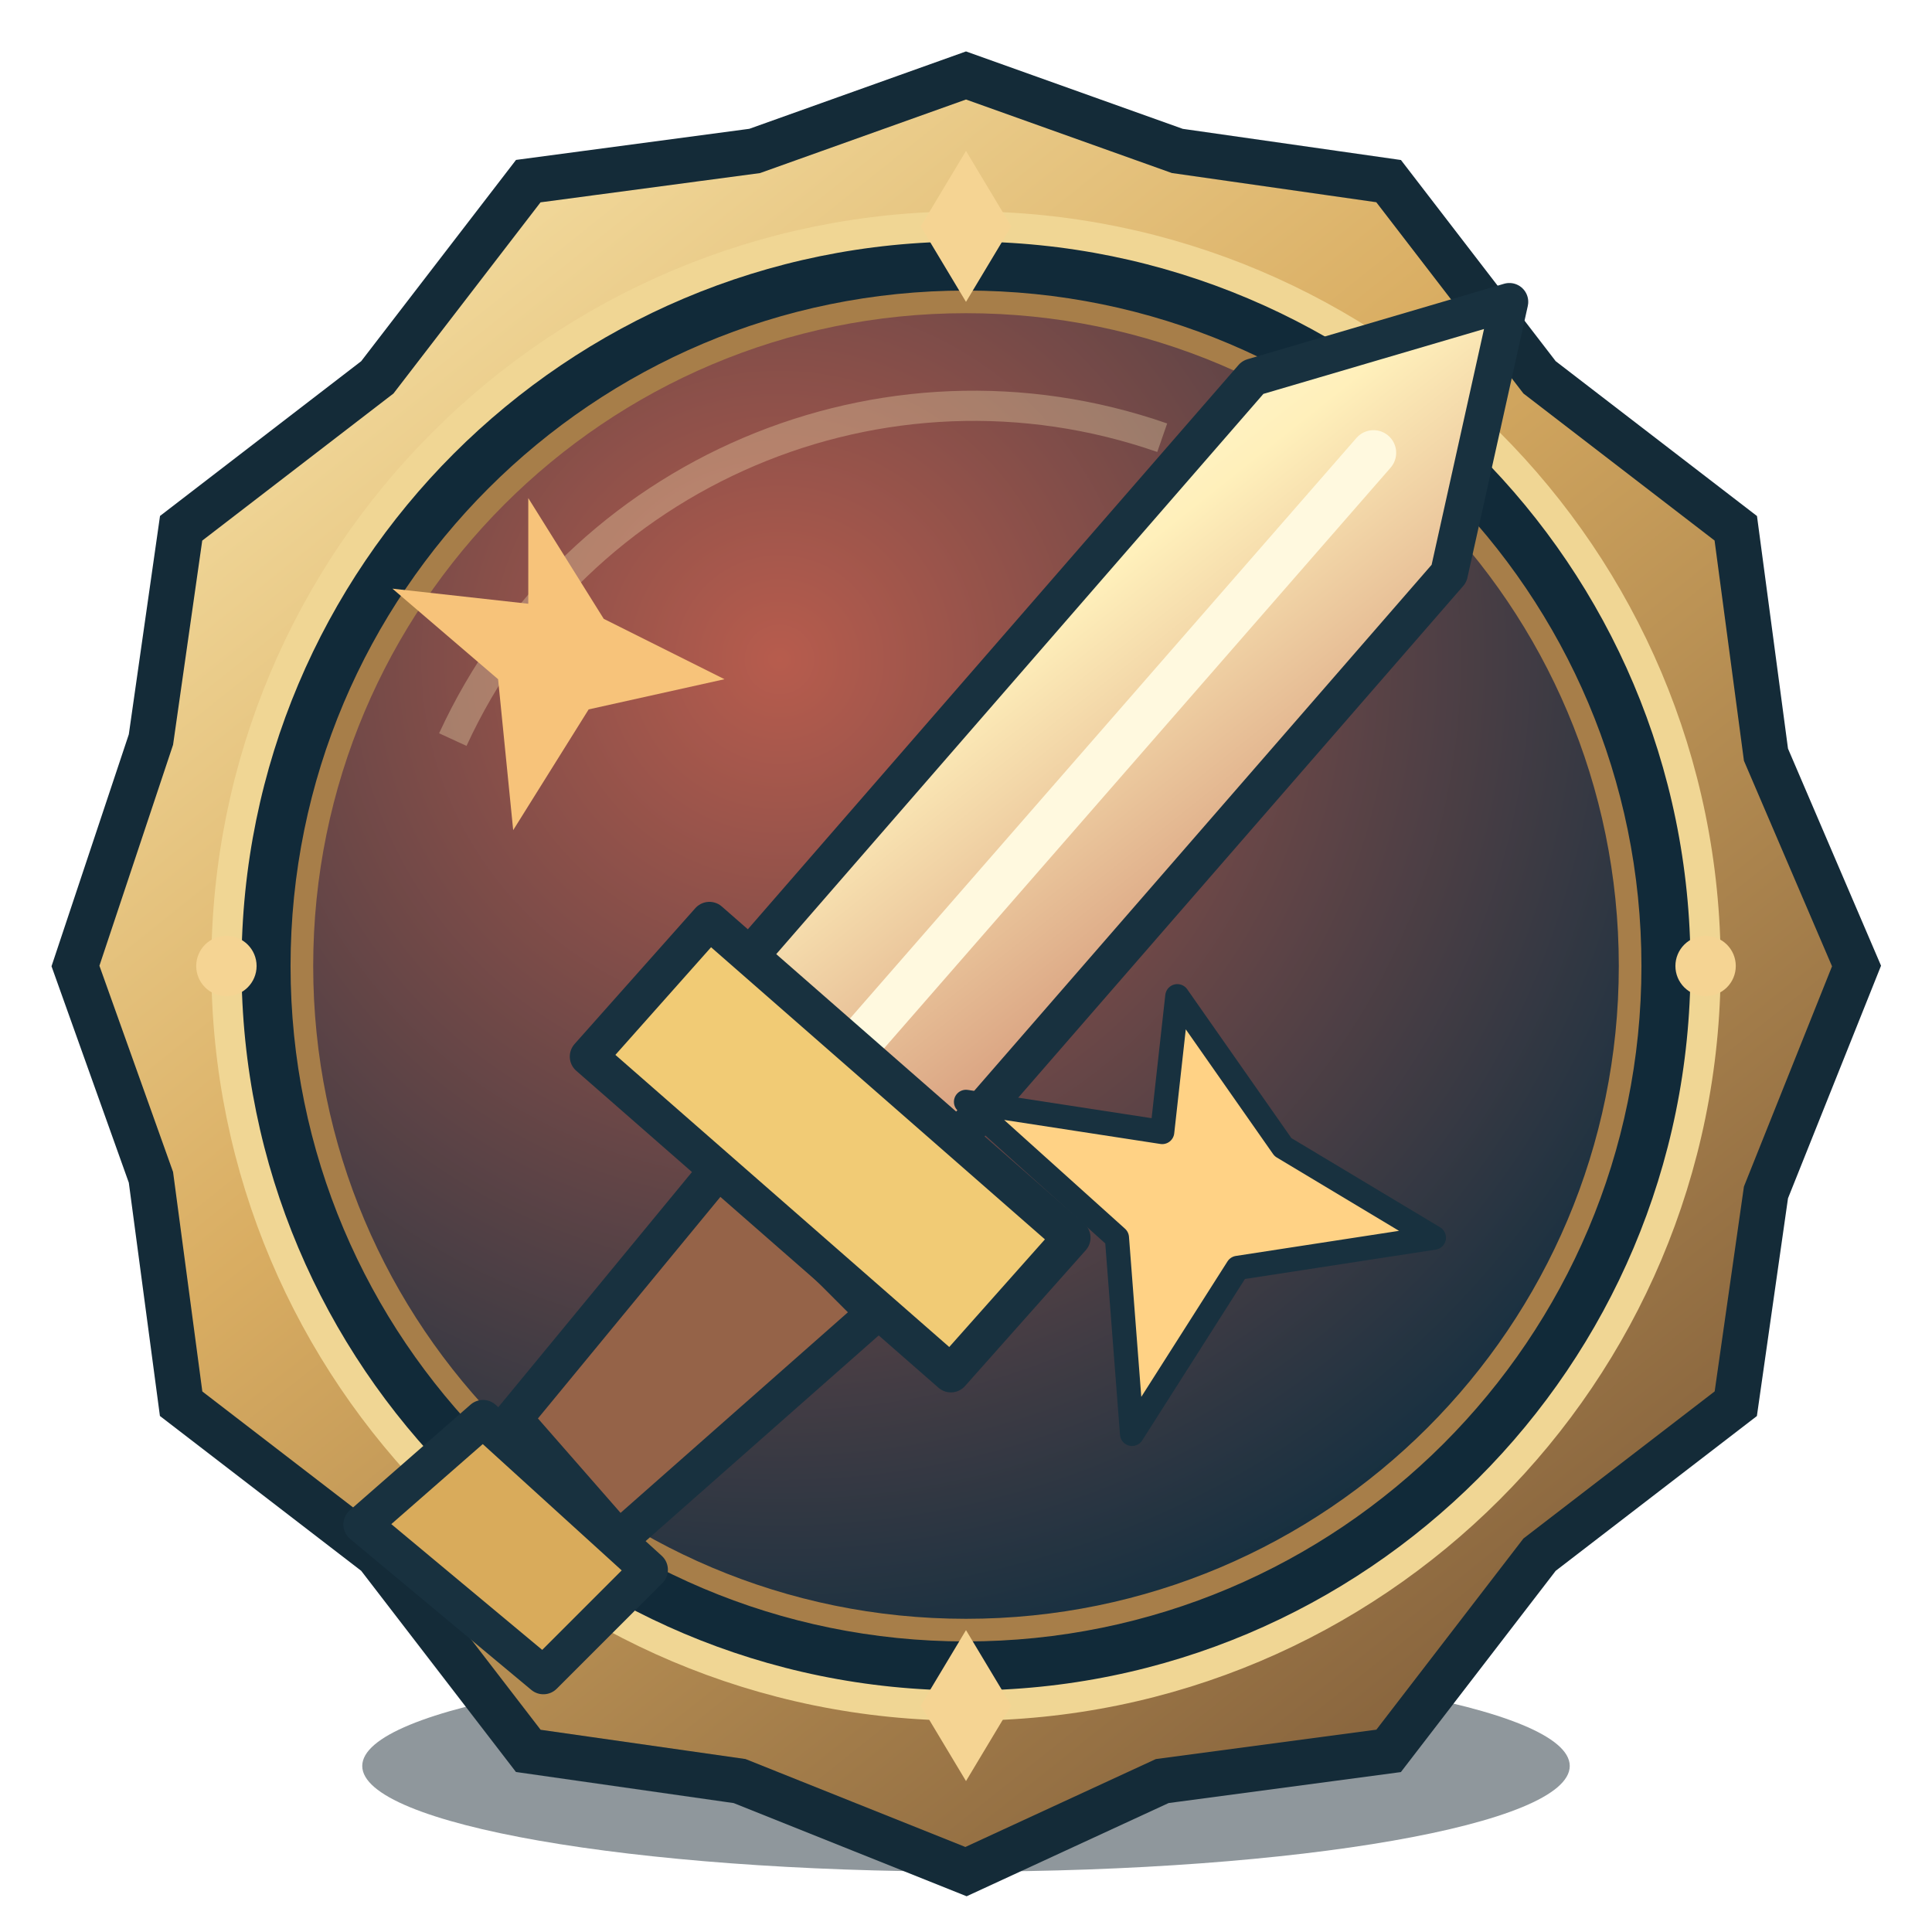
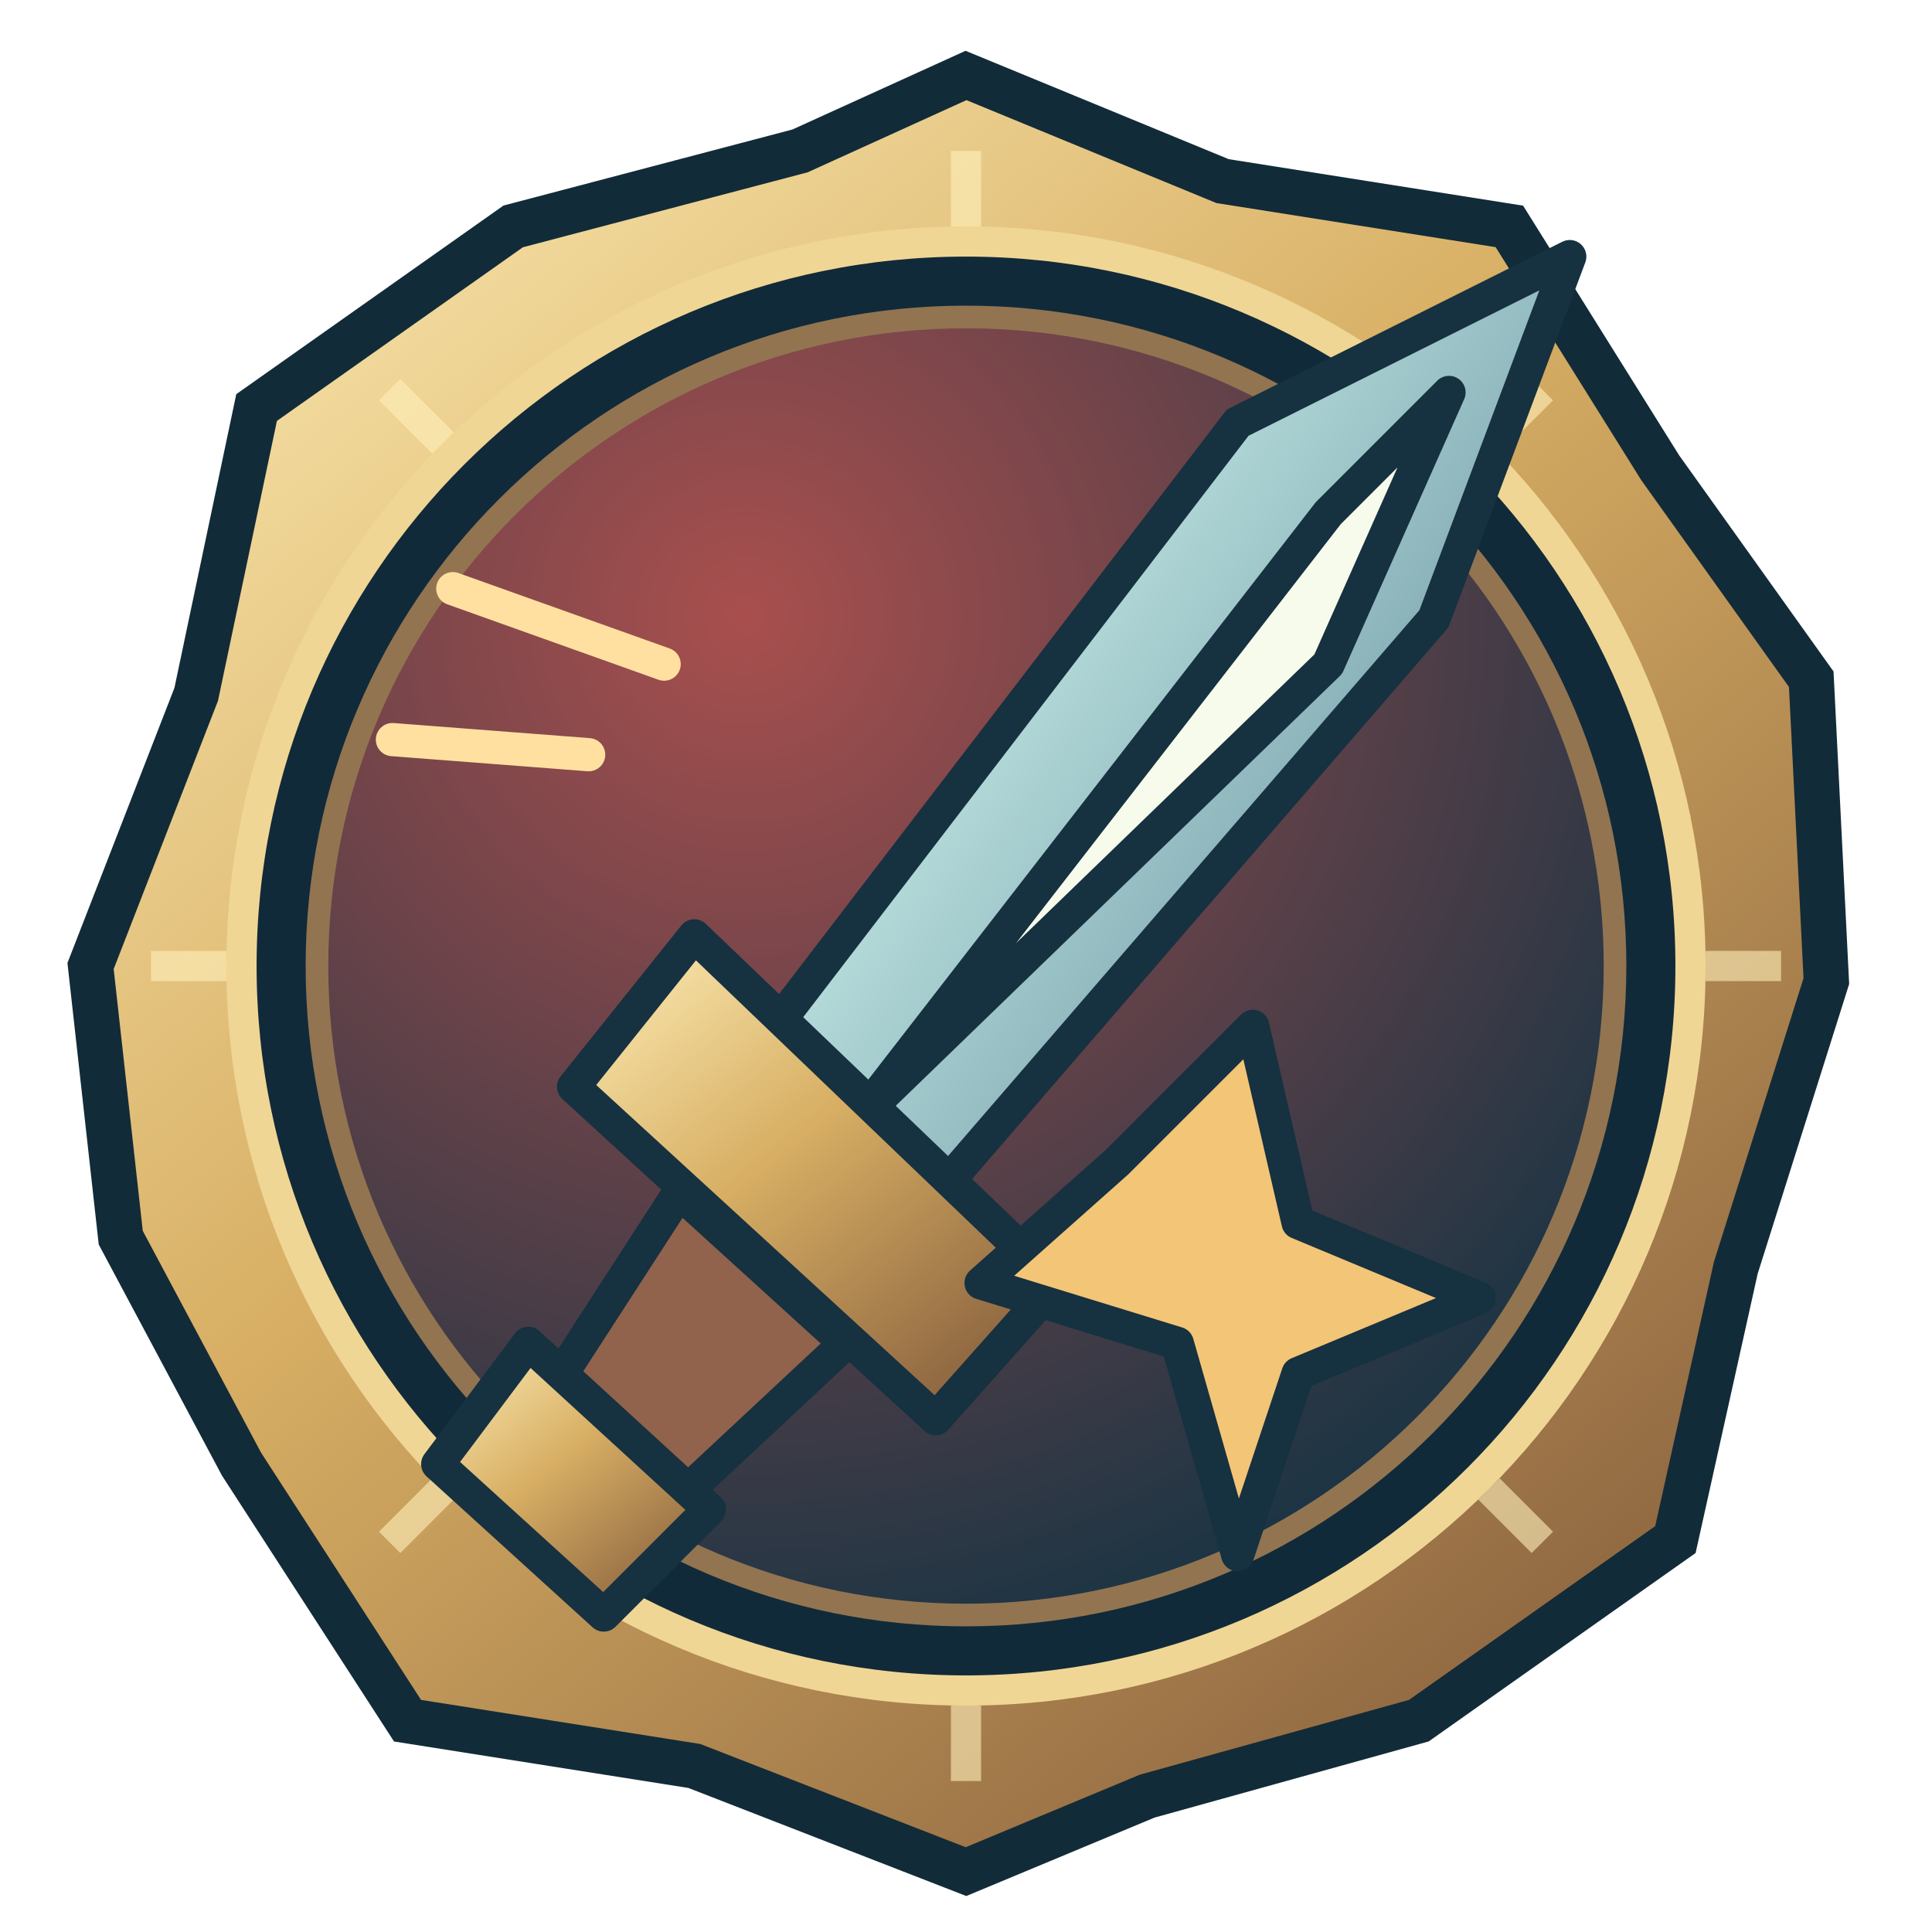
<svg xmlns="http://www.w3.org/2000/svg" width="128" height="128" viewBox="0 0 128 128">
  <defs>
-     <linearGradient id="rim" x2=".8" y2="1">
-       <stop stop-color="#fff1ba" />
-       <stop offset=".45" stop-color="#d9ad62" />
-       <stop offset="1" stop-color="#7b5938" />
+     <linearGradient id="metal" x2=".8" y2="1">
+       <stop stop-color="#fff0ba" />
+       <stop offset=".48" stop-color="#d7ae63" />
+       <stop offset="1" stop-color="#88603e" />
    </linearGradient>
-     <radialGradient id="enamel" cx=".36" cy=".27" r=".78">
-       <stop stop-color="#b75c4d" />
-       <stop offset="1" stop-color="#132f40" />
+     <linearGradient id="steel" x2="1" y2=".8">
+       <stop stop-color="#f0f7eb" />
+       <stop offset=".42" stop-color="#b5dbda" />
+       <stop offset="1" stop-color="#557f91" />
+     </linearGradient>
+     <radialGradient id="enamel" cx=".33" cy=".23" r=".85">
+       <stop stop-color="#a94f4e" />
+       <stop offset="1" stop-color="#163343" />
    </radialGradient>
-     <linearGradient id="metal" x2=".7" y2="1">
-       <stop stop-color="#ffffff" />
-       <stop offset=".44" stop-color="#fff0bb" />
-       <stop offset="1" stop-color="#b75c4d" />
-     </linearGradient>
  </defs>
-   <ellipse cx="64" cy="117" rx="40" ry="7" fill="#061823" opacity=".45" />
-   <path d="M64 5 78 10 92 12 102 25 115 35 117 50 123 64 117 79 115 93 102 103 92 116 77 118 64 124 49 118 35 116 25 103 12 93 10 78 5 64 10 49 12 35 25 25 35 12 50 10Z" fill="url(#rim)" stroke="#142b38" stroke-width="3" />
-   <circle cx="64" cy="64" r="49" fill="#112a39" stroke="#f0d694" stroke-width="2" />
-   <circle cx="64" cy="64" r="44" fill="url(#enamel)" stroke="#a77e49" stroke-width="1.5" />
-   <path d="M30 49A38 38 0 0 1 77 29" fill="none" stroke="#fff0bb" stroke-width="2" opacity=".30" />
-   <g fill="#f5d493">
-     <path d="m64 10 3 5-3 5-3-5Z" />
-     <path d="m64 108 3 5-3 5-3-5Z" />
-     <circle cx="15" cy="64" r="2" />
-     <circle cx="113" cy="64" r="2" />
-   </g>
-   <g stroke="#18313f" stroke-width="2.5" stroke-linecap="round" stroke-linejoin="round">
-     <path d="m34 94 14-17 10 10-17 15Z" fill="#956348" />
-     <path d="m43 71 40-46 17-5-4 18-40 46Z" fill="url(#metal)" />
-     <path d="m50 77 41-47" fill="none" stroke="#fff9df" stroke-width="3" />
-     <path d="m39 70 24 21 8-9-24-21Z" fill="#f1cb75" />
-     <path d="m32 94 11 10-7 7-12-10Z" fill="#d9ab5b" />
-     <path d="m78 66 7 10 10 6-13 2-7 11-1-13-10-9 13 2Z" fill="#ffd285" stroke-width="1.6" />
-     <path d="m35 33 5 8 8 4-9 2-5 8-1-10-7-6 9 1Z" fill="#f7c37a" stroke="none" />
+   <path d="m64 5 17 7 19 3 10 16 10 14 1 20-6 19-4 18-17 12-18 5-12 5-18-7-19-3-11-17-8-15-2-18 7-18 4-19 17-12 19-5Z" fill="url(#metal)" stroke="#122b38" stroke-width="3" />
+   <circle cx="64" cy="64" r="48" fill="#112a39" stroke="#f0d694" stroke-width="2" />
+   <circle cx="64" cy="64" r="43" fill="url(#enamel)" stroke="#927451" stroke-width="1.5" />
+   <path d="M64 10v5" transform="rotate(0 64 64)" stroke="#fff0bb" stroke-width="2" opacity=".6" />
+   <path d="M64 10v5" transform="rotate(45 64 64)" stroke="#fff0bb" stroke-width="2" opacity=".6" />
+   <path d="M64 10v5" transform="rotate(90 64 64)" stroke="#fff0bb" stroke-width="2" opacity=".6" />
+   <path d="M64 10v5" transform="rotate(135 64 64)" stroke="#fff0bb" stroke-width="2" opacity=".6" />
+   <path d="M64 10v5" transform="rotate(180 64 64)" stroke="#fff0bb" stroke-width="2" opacity=".6" />
+   <path d="M64 10v5" transform="rotate(225 64 64)" stroke="#fff0bb" stroke-width="2" opacity=".6" />
+   <path d="M64 10v5" transform="rotate(270 64 64)" stroke="#fff0bb" stroke-width="2" opacity=".6" />
+   <path d="M64 10v5" transform="rotate(315 64 64)" stroke="#fff0bb" stroke-width="2" opacity=".6" />
+   <g stroke="#163140" stroke-width="2.2" stroke-linejoin="round" stroke-linecap="round">
+     <path d="m34 96 11-17 11 10-15 14Z" fill="#91624c" />
+     <path d="m46 75 36-47 22-11-9 24-38 44Z" fill="url(#steel)" />
+     <path d="m57 74 31-40 8-8-8 18Z" fill="#f7fbeb" />
+     <path d="m38 72 24 22 8-9-24-23Z" fill="url(#metal)" />
+     <path d="m29 97 11 10 7-7-12-11Z" fill="url(#metal)" />
+     <path d="m74 77 9-9 3 13 12 5-12 5-4 12-4-14-13-4Z" fill="#f3c577" />
+     <path d="M30 39 44 44M26 49l13 1" fill="none" stroke="#ffe0a0" />
  </g>
</svg>
